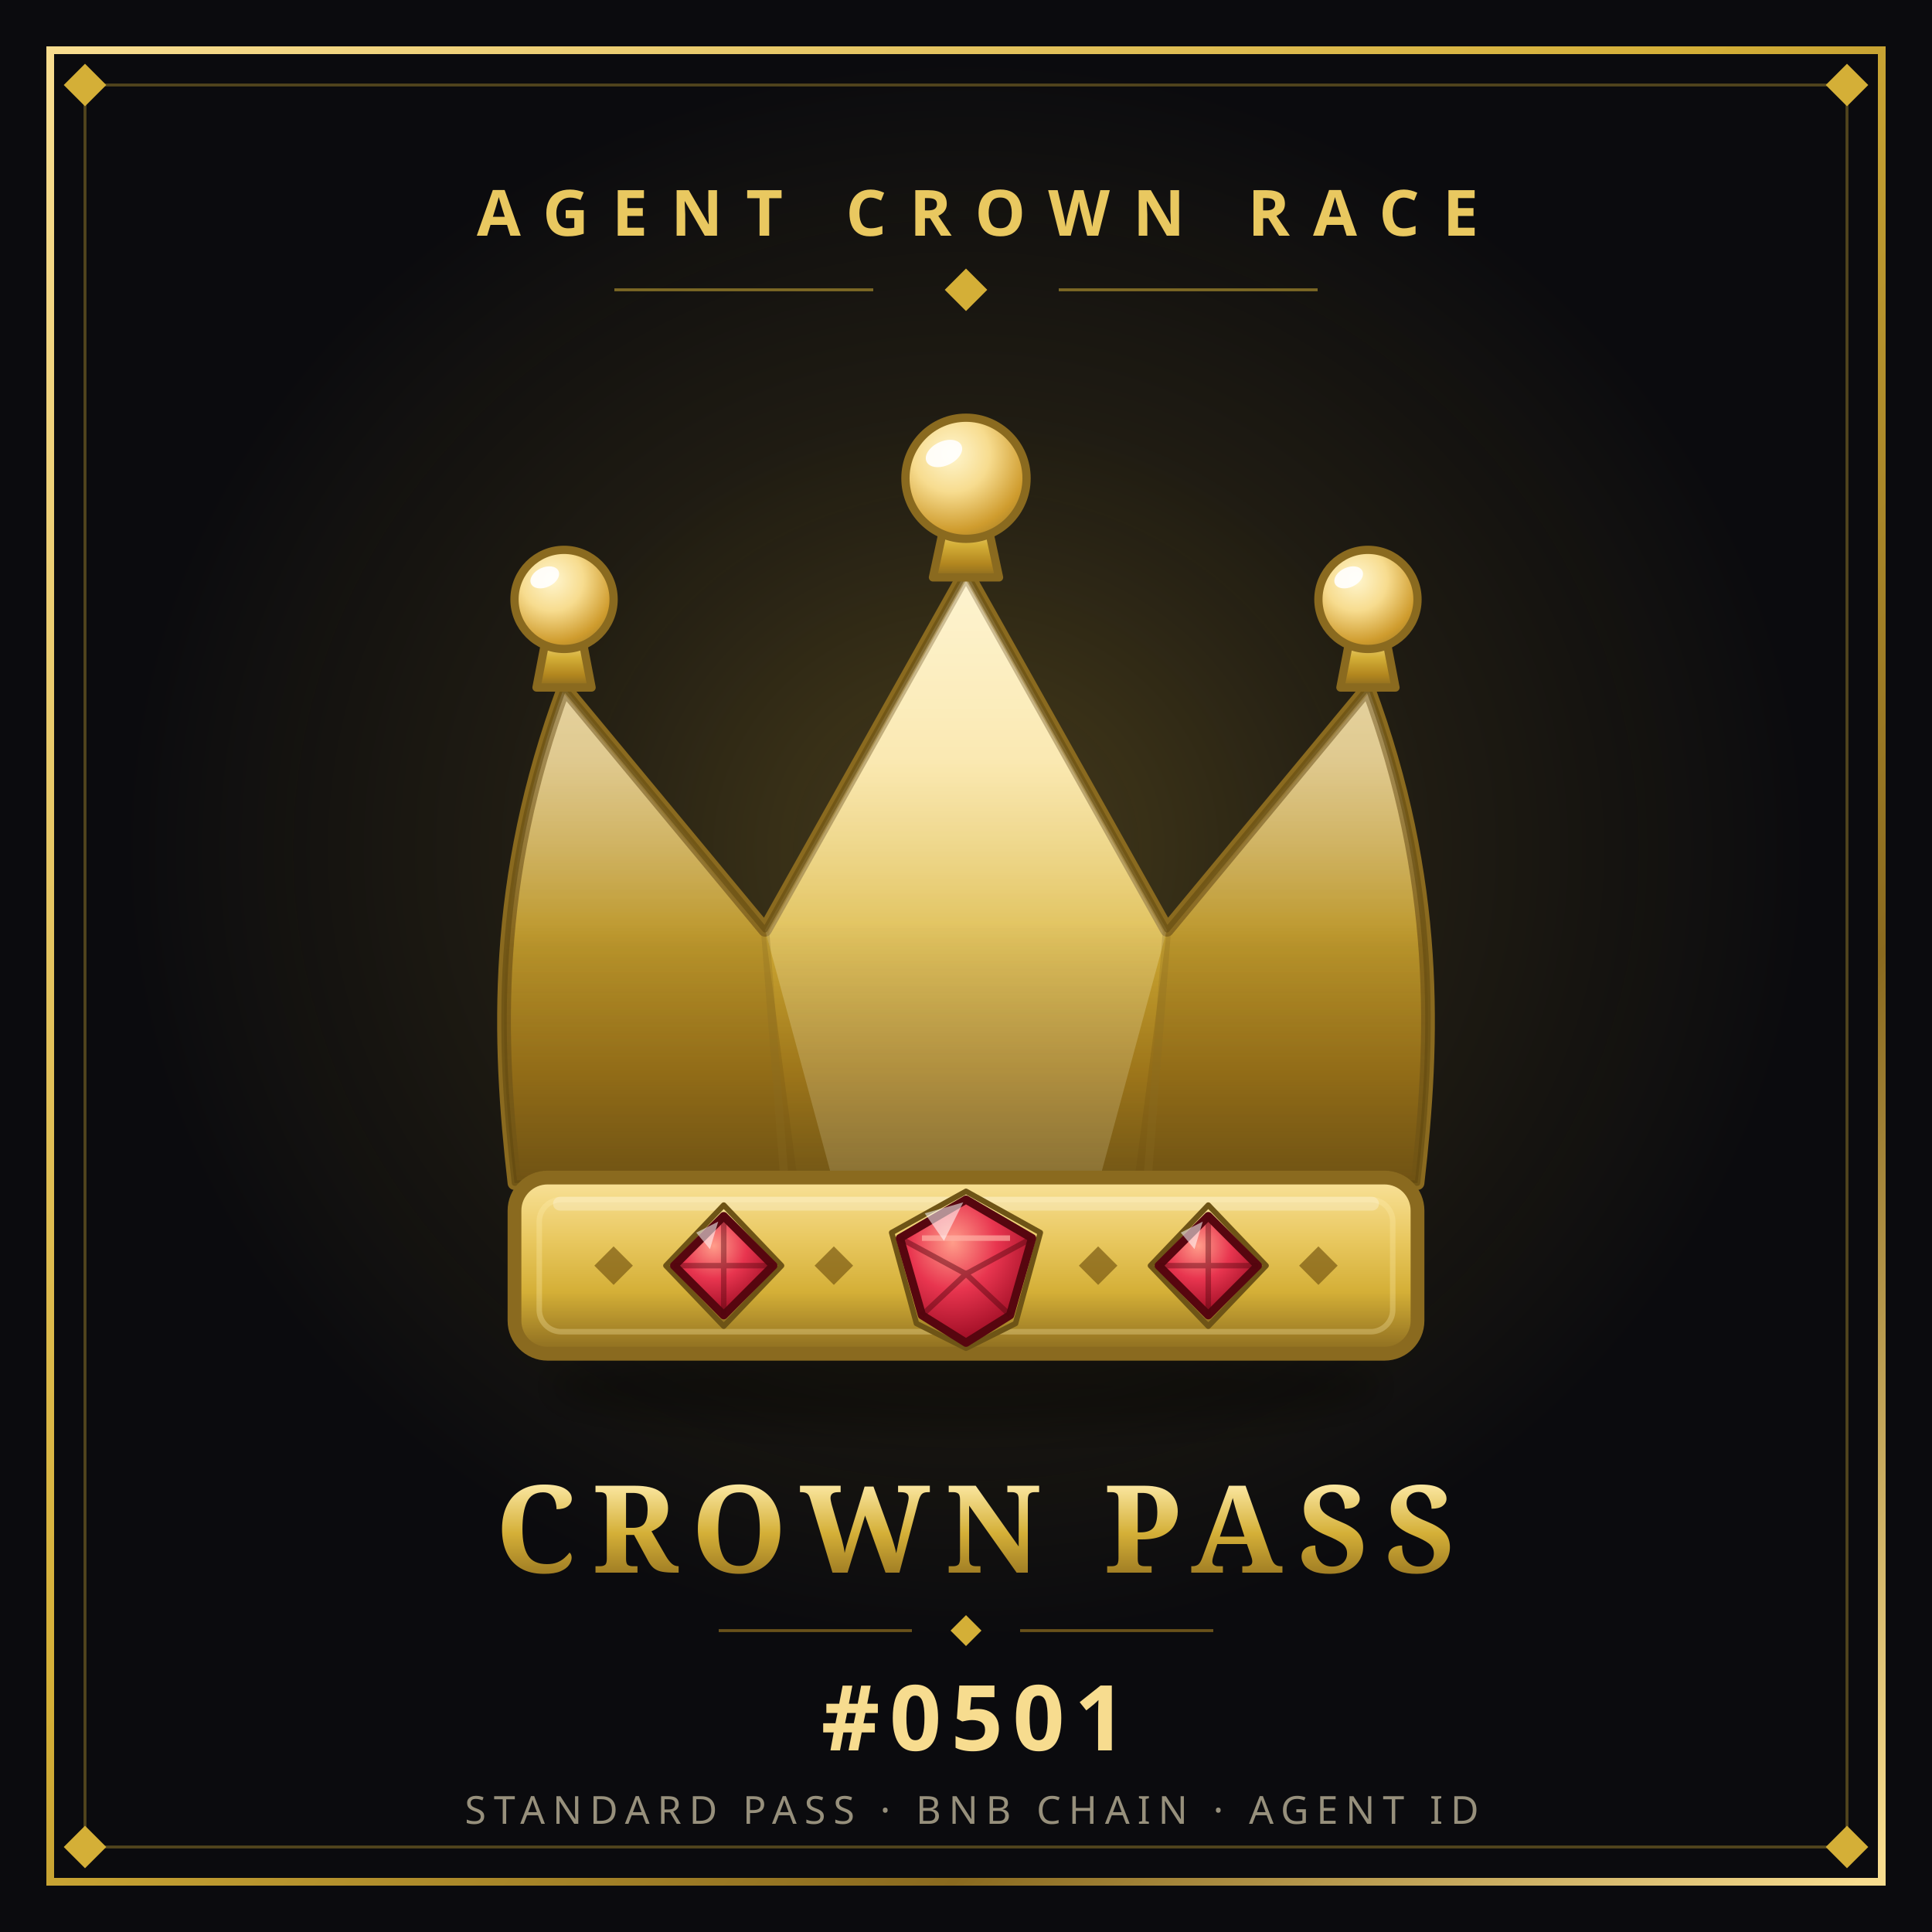
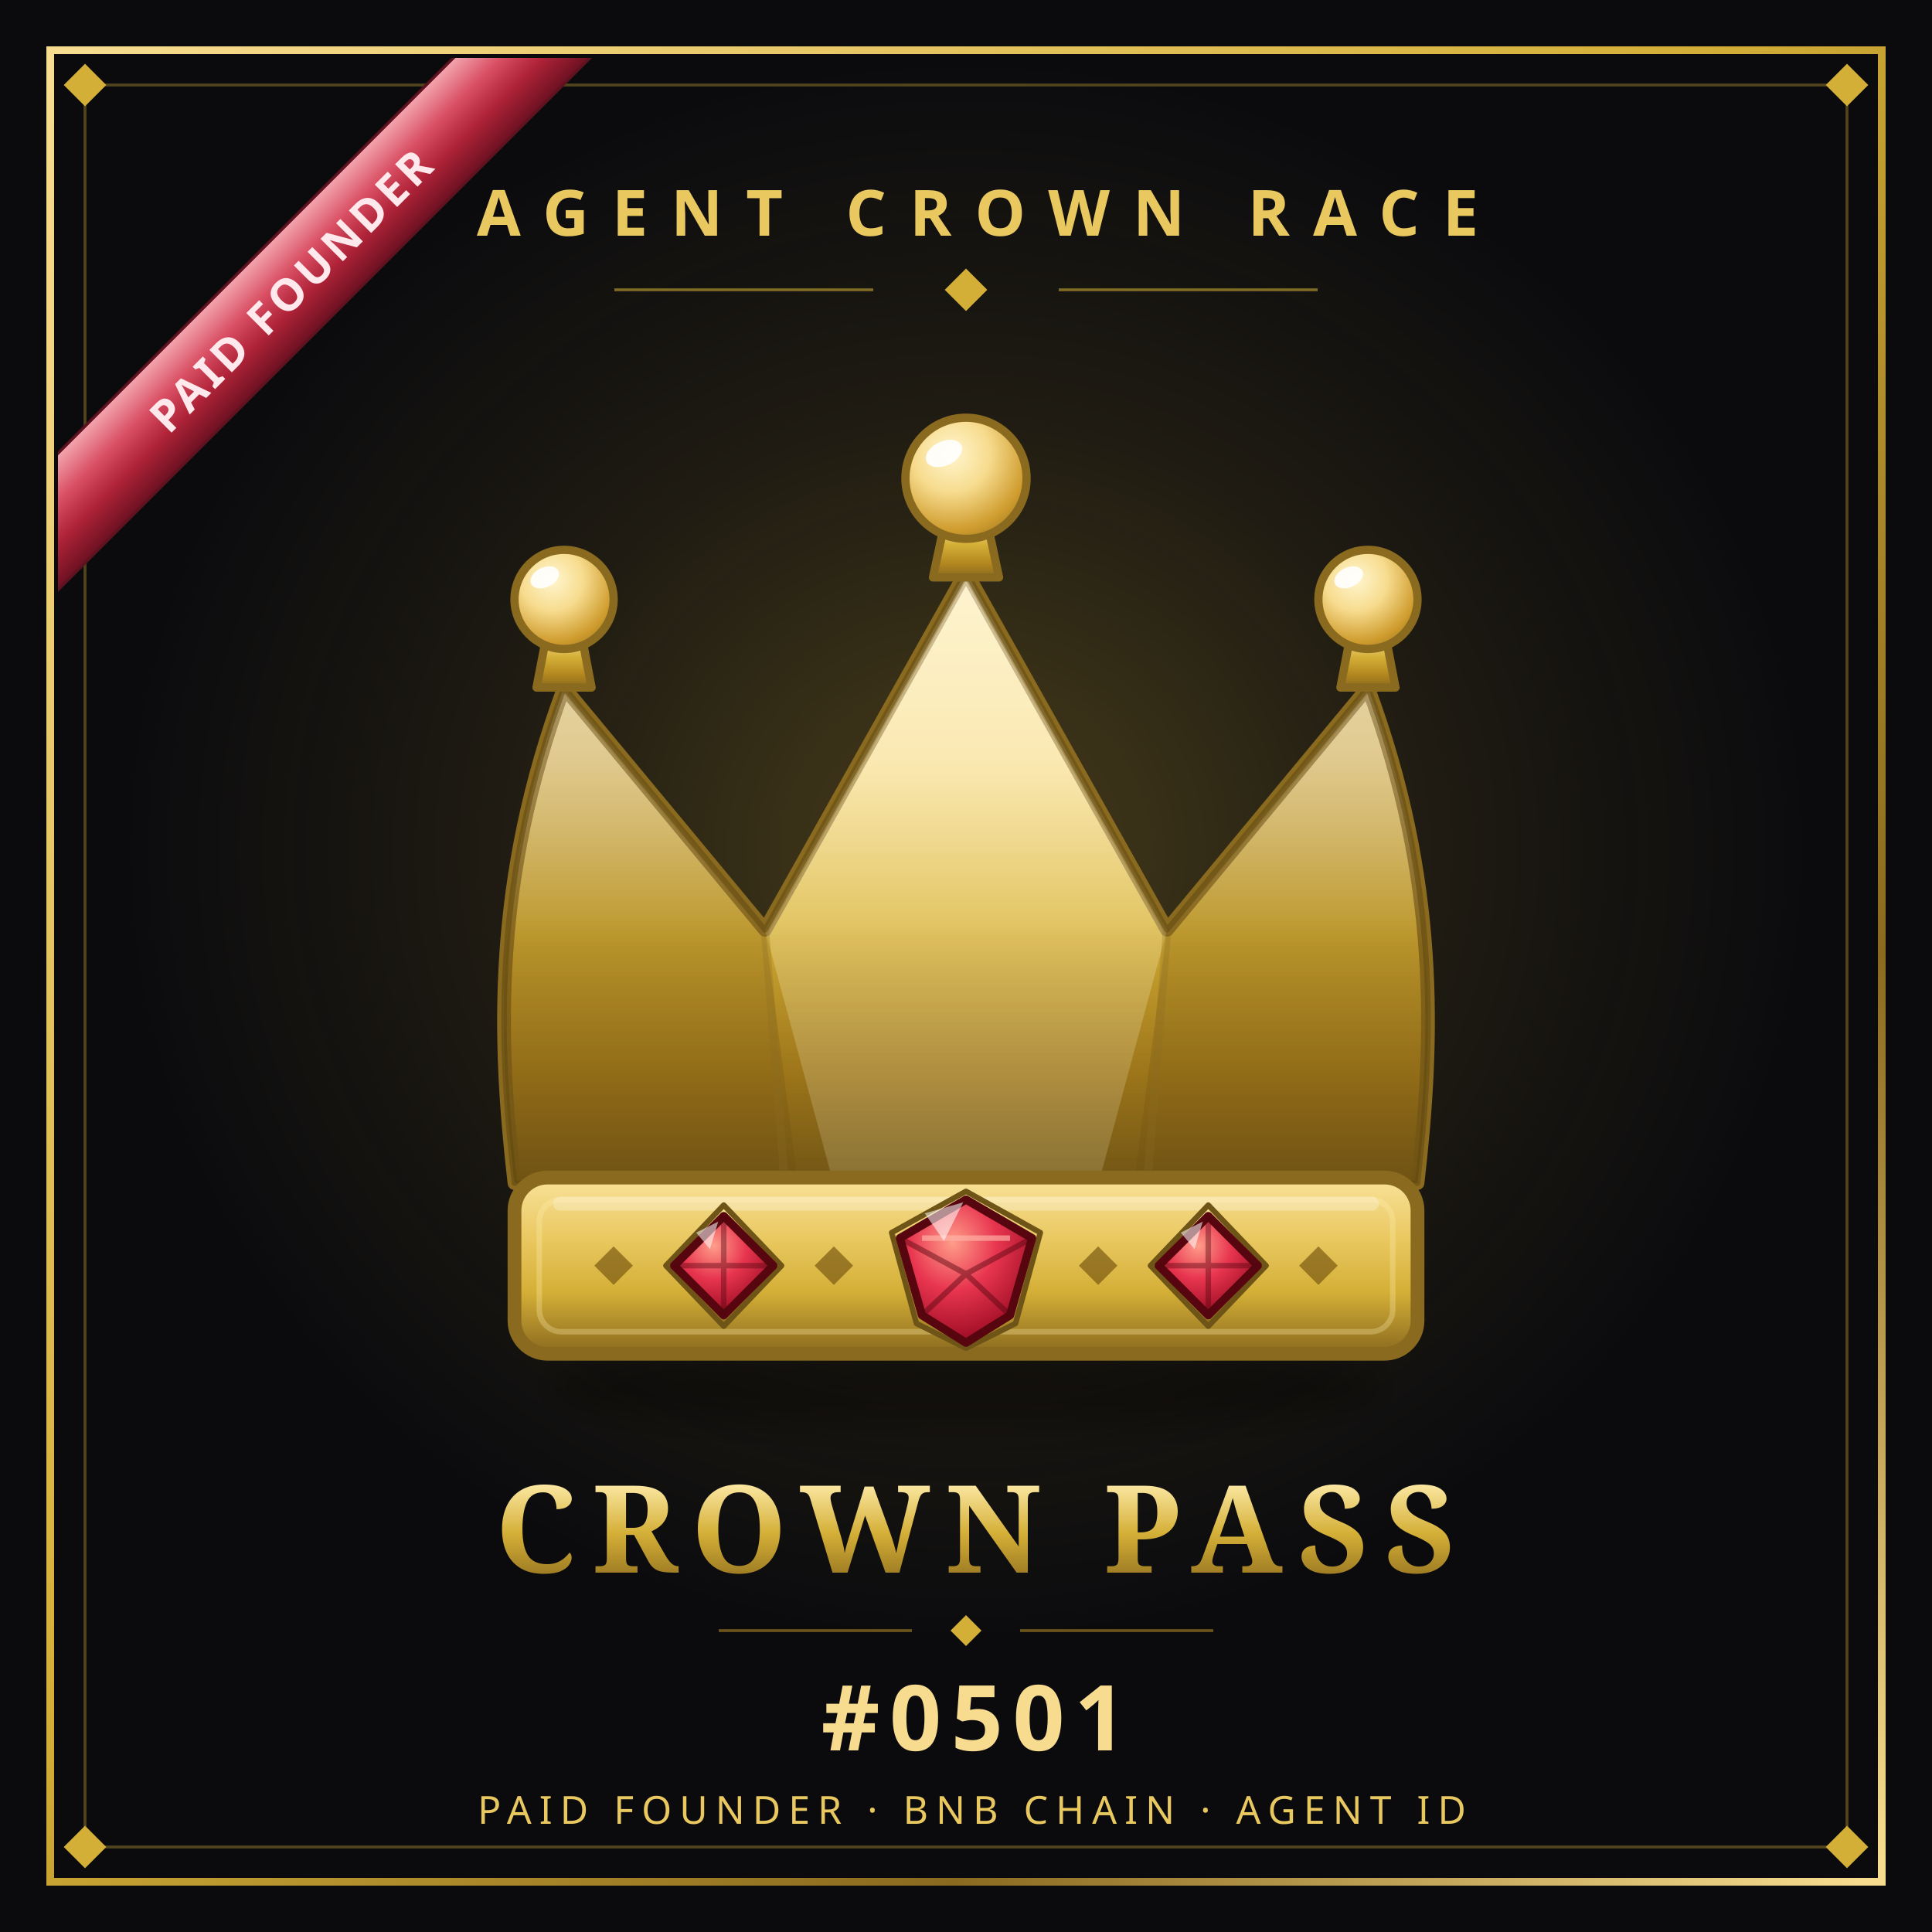
<svg xmlns="http://www.w3.org/2000/svg" viewBox="0 0 1000 1000" role="img" aria-label="Crown Pass #0501">
  <defs>
    <radialGradient id="passGlow" cx=".5" cy=".5" r=".5">
      <stop offset="0" stop-color="#d4af37" stop-opacity=".30" />
      <stop offset=".55" stop-color="#d4af37" stop-opacity=".10" />
      <stop offset="1" stop-color="#d4af37" stop-opacity="0" />
    </radialGradient>
    <linearGradient id="frameGold" x1="0" y1="0" x2="1" y2="1">
      <stop offset="0" stop-color="#f7dc8f" />
      <stop offset=".45" stop-color="#d4af37" />
      <stop offset=".75" stop-color="#8a6a1f" />
      <stop offset="1" stop-color="#f7dc8f" />
    </linearGradient>
    <linearGradient id="titleGold" x1="0" y1="0" x2="0" y2="1">
      <stop offset="0" stop-color="#fbe7a1" />
      <stop offset=".55" stop-color="#d4af37" />
      <stop offset="1" stop-color="#a07d24" />
    </linearGradient>
    <clipPath id="cardClip">
      <rect x="30" y="30" width="940" height="940" />
    </clipPath>
  </defs>
  <defs>
+     <linearGradient id="founderBand" x1="0" y1="0" x2="0" y2="1">
+       <stop offset="0" stop-color="#f3a7b0" />
+       <stop offset=".35" stop-color="#d94f63" />
+       <stop offset=".65" stop-color="#b02338" />
+       <stop offset="1" stop-color="#6d1122" />
+     </linearGradient>
    <linearGradient id="goldBody" x1="0" y1="0" x2="0" y2="1">
      <stop offset="0" stop-color="#fbe7a1" />
      <stop offset=".3" stop-color="#f7dc8f" />
      <stop offset=".58" stop-color="#d4af37" />
      <stop offset=".82" stop-color="#b3871f" />
      <stop offset="1" stop-color="#8a6a1f" />
    </linearGradient>
    <linearGradient id="goldBand" x1="0" y1="0" x2="0" y2="1">
      <stop offset="0" stop-color="#f9e29a" />
      <stop offset=".35" stop-color="#e9c860" />
      <stop offset=".65" stop-color="#d4af37" />
      <stop offset="1" stop-color="#8a6a1f" />
    </linearGradient>
    <radialGradient id="orbGrad" cx=".38" cy=".3" r=".9">
      <stop offset="0" stop-color="#fff6cf" />
      <stop offset=".35" stop-color="#f7dc8f" />
      <stop offset=".7" stop-color="#cf9c2e" />
      <stop offset="1" stop-color="#8a6a1f" />
    </radialGradient>
    <radialGradient id="rubyGrad" cx=".4" cy=".3" r=".95">
      <stop offset="0" stop-color="#ff9d8a" />
      <stop offset=".35" stop-color="#e8354f" />
      <stop offset=".68" stop-color="#a8122a" />
      <stop offset="1" stop-color="#5f0815" />
    </radialGradient>
    <linearGradient id="sheenGrad" x1="0" y1="0" x2="0" y2="1">
      <stop offset="0" stop-color="#ffffff" stop-opacity=".5" />
      <stop offset="1" stop-color="#ffffff" stop-opacity="0" />
    </linearGradient>
    <linearGradient id="shadeGrad" x1="0" y1="0" x2="0" y2="1">
      <stop offset="0" stop-color="#463004" stop-opacity="0" />
      <stop offset="1" stop-color="#463004" stop-opacity=".38" />
    </linearGradient>
    <filter id="blur6" x="-40%" y="-40%" width="180%" height="180%">
      <feGaussianBlur stdDeviation="6" />
    </filter>
    <clipPath id="bodyClip">
      <path d="M92 332 C86 280 84 222 110 152 L183 240 L256 110 L329 240 L402 152 C428 222 426 280 420 332 Z" />
    </clipPath>
  </defs>
  <rect width="1000" height="1000" fill="#0b0b0e" />
  <ellipse cx="500" cy="440" rx="440" ry="410" fill="url(#passGlow)" />
  <rect x="26" y="26" width="948" height="948" fill="none" stroke="url(#frameGold)" stroke-width="4" />
  <rect x="44" y="44" width="912" height="912" fill="none" stroke="#d4af37" stroke-width="1.5" opacity=".35" />
  <path d="M44 33 L55 44 L44 55 L33 44 Z" fill="#d4af37" />
  <path d="M956 33 L967 44 L956 55 L945 44 Z" fill="#d4af37" />
  <path d="M44 945 L55 956 L44 967 L33 956 Z" fill="#d4af37" />
  <path d="M956 945 L967 956 L956 967 L945 956 Z" fill="#d4af37" />
  <text x="506" y="122" text-anchor="middle" font-family="'Noto Sans', Arial, sans-serif" font-size="33" font-weight="600" letter-spacing="12" fill="#e9c860">AGENT CROWN RACE</text>
  <g stroke="#d4af37" opacity=".55">
    <path d="M318 150 H452 M548 150 H682" stroke-width="1.5" />
  </g>
  <path d="M500 139 L511 150 L500 161 L489 150 Z" fill="#d4af37" />
  <svg x="215" y="182" width="570" height="570" viewBox="56 30 400 400">
    <g id="crown">
      <ellipse cx="256" cy="406" rx="152" ry="15" fill="#000000" opacity=".30" filter="url(#blur6)" />
      <path d="M92 332 C86 280 84 222 110 152 L183 240 L256 110 L329 240 L402 152 C428 222 426 280 420 332 Z" fill="url(#goldBody)" stroke="#8a6a1f" stroke-width="5" stroke-linejoin="round" />
      <g clip-path="url(#bodyClip)">
        <polygon points="60,340 110,140 183,240 196,340" fill="#7a5a12" opacity=".26" />
        <polygon points="452,340 402,140 329,240 316,340" fill="#7a5a12" opacity=".26" />
        <polygon points="183,240 256,110 329,240 302,340 210,340" fill="#fff3bc" opacity=".30" />
        <rect x="60" y="96" width="392" height="150" fill="url(#sheenGrad)" />
        <rect x="60" y="238" width="392" height="102" fill="url(#shadeGrad)" />
      </g>
      <g stroke="#8a6a1f" stroke-width="3" opacity=".45" fill="none">
        <path d="M110 152 L183 240 L256 110 L329 240 L402 152" />
        <path d="M183 240 L190 330 M329 240 L322 330" opacity=".6" />
      </g>
      <path d="M92 332 C86 280 84 222 110 152 L183 240 L256 110 L329 240 L402 152 C428 222 426 280 420 332 Z" fill="none" stroke="#5f470e" stroke-width="2" stroke-linejoin="round" opacity=".55" />
      <path d="M100 152 L120 152 L115 126 L105 126 Z" fill="url(#goldBody)" stroke="#8a6a1f" stroke-width="3" stroke-linejoin="round" />
      <path d="M244 112 L268 112 L262 84 L250 84 Z" fill="url(#goldBody)" stroke="#8a6a1f" stroke-width="3" stroke-linejoin="round" />
      <path d="M392 152 L412 152 L407 126 L397 126 Z" fill="url(#goldBody)" stroke="#8a6a1f" stroke-width="3" stroke-linejoin="round" />
      <g stroke="#8a6a1f" stroke-width="3">
        <circle cx="110" cy="120" r="18" fill="url(#orbGrad)" />
        <circle cx="256" cy="76" r="22" fill="url(#orbGrad)" />
        <circle cx="402" cy="120" r="18" fill="url(#orbGrad)" />
      </g>
      <g fill="#ffffff">
        <ellipse cx="103" cy="112" rx="5.5" ry="3.6" opacity=".9" transform="rotate(-25 103 112)" />
        <ellipse cx="248" cy="67" rx="7" ry="4.4" opacity=".9" transform="rotate(-25 248 67)" />
        <ellipse cx="395" cy="112" rx="5.5" ry="3.6" opacity=".9" transform="rotate(-25 395 112)" />
      </g>
      <rect x="92" y="330" width="328" height="64" rx="12" fill="url(#goldBand)" stroke="#8a6a1f" stroke-width="5" />
      <rect x="101" y="338" width="310" height="48" rx="8" fill="none" stroke="#ffeeb0" stroke-width="2" opacity=".30" />
      <rect x="106" y="337" width="300" height="5" rx="2.5" fill="#ffffff" opacity=".26" />
      <g fill="#7a5a12" opacity=".7">
        <path d="M128 355 L135 362 L128 369 L121 362 Z" />
        <path d="M208 355 L215 362 L208 369 L201 362 Z" />
        <path d="M304 355 L311 362 L304 369 L297 362 Z" />
        <path d="M384 355 L391 362 L384 369 L377 362 Z" />
      </g>
      <g fill="url(#goldBand)" stroke="#6e5416" stroke-width="2" stroke-linejoin="round">
        <polygon points="256,335 283,350 274,383 256,392 238,383 229,350" />
        <polygon points="168,340 189,362 168,384 147,362" />
        <polygon points="344,340 365,362 344,384 323,362" />
      </g>
      <polygon points="256,338 280,352 272,380 256,390 240,380 232,352" fill="url(#rubyGrad)" stroke="#57060f" stroke-width="3" stroke-linejoin="round" />
      <g stroke="#ffb3a7" stroke-width="2" opacity=".65" fill="none">
        <path d="M240 352 L272 352" />
      </g>
      <g stroke="#50040d" stroke-width="2" opacity=".45" fill="none">
        <path d="M232 352 L256 365 L280 352 M240 380 L256 365 L272 380" />
      </g>
      <polygon points="241,343 255,339 248,353" fill="#ffffff" opacity=".55" />
      <g stroke="#57060f" stroke-width="3" stroke-linejoin="round">
        <polygon points="168,344 186,362 168,380 150,362" fill="url(#rubyGrad)" />
        <polygon points="344,344 362,362 344,380 326,362" fill="url(#rubyGrad)" />
      </g>
      <g stroke="#50040d" stroke-width="2" opacity=".4" fill="none">
        <path d="M150 362 L186 362 M168 344 L168 380" />
        <path d="M326 362 L362 362 M344 344 L344 380" />
      </g>
      <g fill="#ffffff" opacity=".55">
        <polygon points="158,350 166,346 163,356" />
        <polygon points="334,350 342,346 339,356" />
      </g>
    </g>
  </svg>
  <text x="505" y="814" text-anchor="middle" font-family="Georgia, 'Noto Serif', serif" font-size="63" font-weight="700" letter-spacing="8" fill="url(#titleGold)">CROWN PASS</text>
  <g stroke="#8a6a1f" opacity=".75">
    <path d="M372 844 H472 M528 844 H628" stroke-width="1.5" />
  </g>
  <path d="M500 836 L508 844 L500 852 L492 844 Z" fill="#d4af37" />
  <text x="504" y="906" text-anchor="middle" font-family="'Noto Sans', Arial, sans-serif" font-size="47" font-weight="600" letter-spacing="5" fill="#f7dc8f">#0501</text>
-   <text x="503" y="944" text-anchor="middle" font-family="'Noto Sans', Arial, sans-serif" font-size="20" letter-spacing="4" fill="#97907c">STANDARD PASS · BNB CHAIN · AGENT ID</text>
+   <text x="503" y="944" text-anchor="middle" font-family="'Noto Sans', Arial, sans-serif" font-size="20" letter-spacing="4" fill="#e9c860">PAID FOUNDER · BNB CHAIN · AGENT ID</text>
+   <g clip-path="url(#cardClip)">
+     <g transform="rotate(-45 150 150)">
+       <rect x="-90" y="125" width="480" height="50" fill="url(#founderBand)" stroke="#5e1220" stroke-width="1.5" />
+       <text x="150" y="159" text-anchor="middle" font-family="'Noto Sans', Arial, sans-serif" font-size="23" font-weight="700" letter-spacing="2" fill="#ffe9ec">PAID FOUNDER</text>
+     </g>
+   </g>
</svg>
